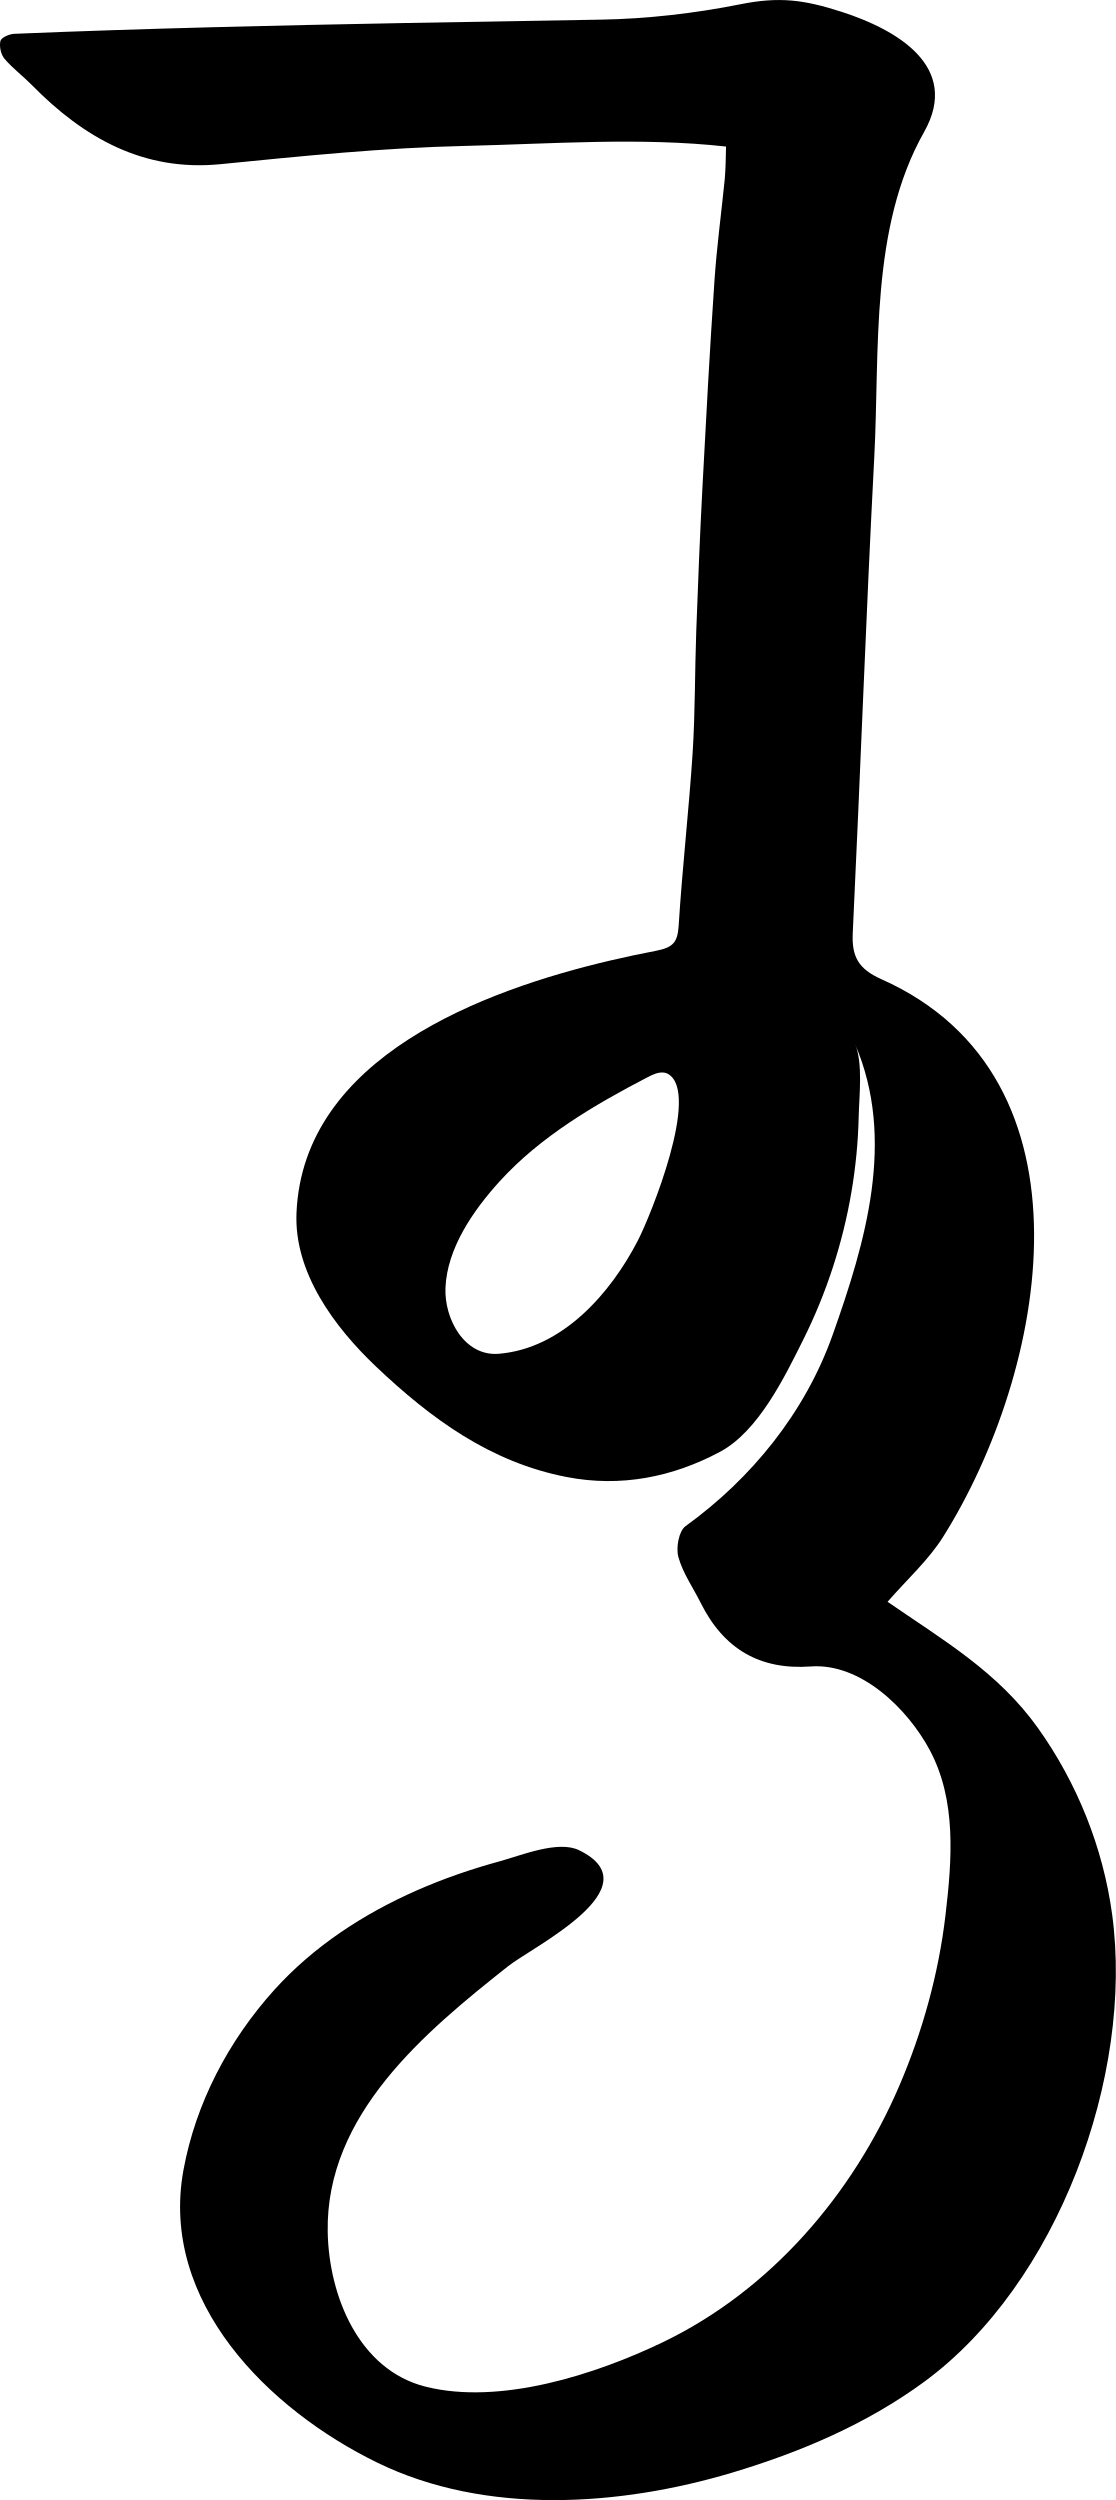
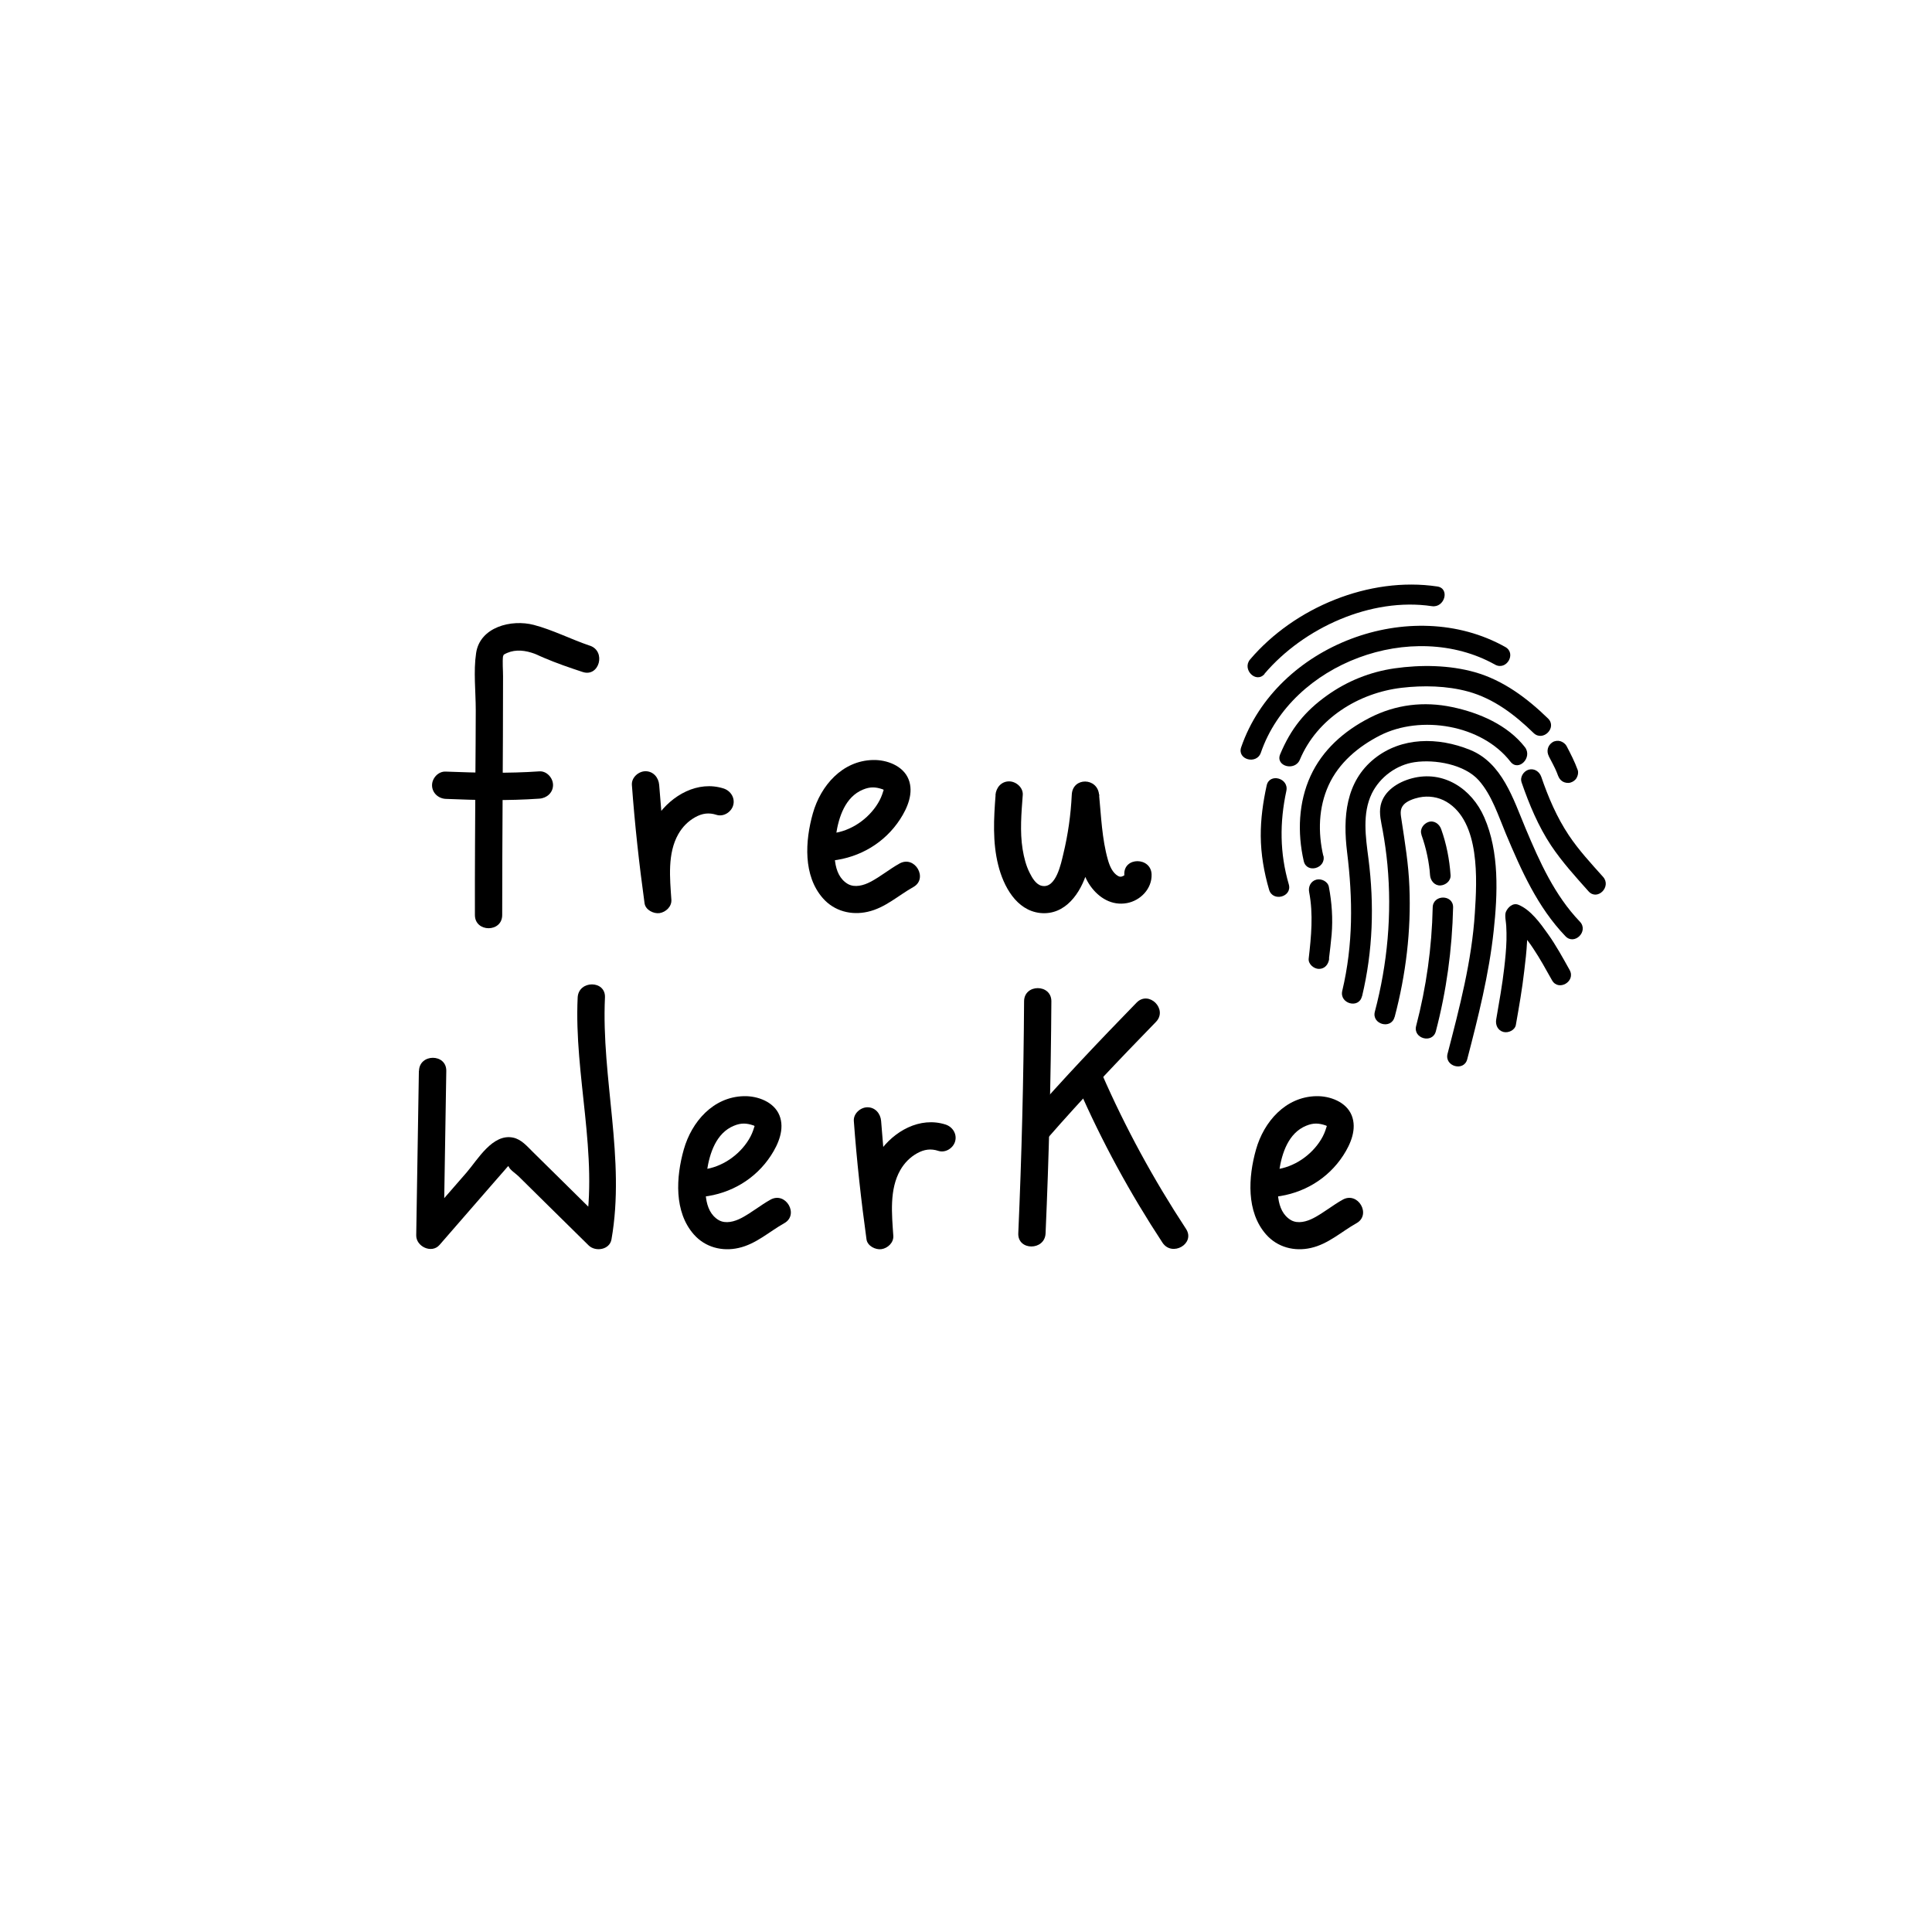
- <svg xmlns="http://www.w3.org/2000/svg" viewBox="0 0 217.75 487.86">
-   <path d="M141.68,28.6c-16.62-1.85-34.06-0.52-50.75-0.13c-16.26,0.37-31.79,1.97-47.94,3.57c-15.01,1.48-26.66-5.16-36.77-15.44  c-1.73-1.76-3.75-3.26-5.34-5.13c-0.71-0.84-1.05-2.41-0.8-3.47c0.16-0.66,1.71-1.36,2.67-1.4c25.46-1.05,50.94-1.64,76.42-2.11  c12.74-0.23,25.48-0.44,38.23-0.66c8.8-0.15,18.2-1.22,27.09-3c7.6-1.52,12.39-0.89,19.75,1.48c10.64,3.43,23.33,10.64,16.09,23.45  c-10.6,18.76-8.63,42.61-9.72,63.42c-1.62,30.98-2.72,61.96-4.2,92.9c-0.22,4.62,1.11,7.01,5.6,9.01  c43.17,19.25,32.24,76.62,12.05,108.79c-2.85,4.54-6.99,8.27-10.86,12.7c10.89,7.51,21.55,13.69,29.35,24.63  c7.65,10.74,12.71,23.33,14.48,36.4c4.26,31.43-10.61,72.07-36.7,91.2c-11.24,8.24-24.09,13.7-37.38,17.69  c-22.03,6.6-48.16,8.39-69.3-1.92c-21.22-10.34-42.52-31.37-37.86-57.05c2.39-13.13,8.85-25.37,17.76-35.24  c7.64-8.46,17.36-14.8,27.74-19.37c5.24-2.31,10.67-4.18,16.19-5.69c4.16-1.13,11.43-4.17,15.53-2.17  c14.74,7.2-9.07,18.85-13.84,22.62c-16.34,12.93-35.63,28.98-35.22,51.86c0.22,12.46,6.05,26.9,19.05,30.19  c14.56,3.69,33.32-2.38,46.43-8.7c20.98-10.13,36.96-28.78,46.07-50.01c4.53-10.57,7.67-21.88,9.01-33.32  c1.26-10.75,2.2-22.36-3.11-32.25c-4.3-8-13.42-16.96-23.18-16.25c-9.92,0.72-16.99-3.38-21.5-12.44c-1.48-2.97-3.48-5.79-4.34-8.93  c-0.5-1.8,0.09-5.07,1.4-6.01c12.85-9.29,23.31-22.13,28.7-37.31c6.43-18.1,12.38-38.17,4.38-56.76c1.58,3.68,0.79,10.18,0.71,14.13  c-0.11,4.94-0.59,9.88-1.42,14.75c-1.7,9.98-4.87,19.7-9.38,28.76c-3.68,7.38-8.78,17.91-16.24,21.91  c-9.33,4.99-19.44,6.96-29.9,4.94c-14.92-2.87-26.53-11.39-37.25-21.56c-8.1-7.69-16.03-18.34-15.52-30.02  c1.32-30.37,36.51-43.42,61.27-49.23c2.94-0.69,5.89-1.31,8.85-1.88c3.38-0.65,4.25-1.65,4.46-4.94c0.7-11.23,1.99-22.43,2.72-33.66  c0.51-7.91,0.42-15.85,0.71-23.78c0.34-9.39,0.72-18.77,1.21-28.15c0.71-13.45,1.43-26.9,2.35-40.33  c0.45-6.62,1.35-13.21,2.01-19.82C141.61,32.78,141.64,30.7,141.68,28.6z M130.34,209.56c-0.21-0.12-0.44-0.2-0.7-0.24  c-1.16-0.17-2.28,0.38-3.32,0.92c-10.3,5.36-20.89,11.55-28.87,20.35c-5.05,5.58-10.21,12.96-10.52,20.75  c-0.24,6,3.68,13.41,10.43,12.84c12.38-1.04,21.76-11.73,27.11-22.09C126.92,237.37,136.76,213.17,130.34,209.56z" />
+ <svg xmlns="http://www.w3.org/2000/svg" version="1.1" viewBox="0 0 160 160">
+   <g>
+     <path d="M104.72,55.8c3.24-3.81,8.83-6.35,13.86-5.6,1.06.16,1.52-1.47.45-1.63-5.62-.84-11.83,1.73-15.5,6.04-.7.82.49,2.03,1.2,1.2h0Z" />
+     <path d="M104.42,62.33c2.56-7.44,12.57-11.11,19.39-7.29.95.53,1.8-.93.85-1.46-7.81-4.38-18.95-.18-21.87,8.3-.36,1.03,1.28,1.47,1.63.45h0Z" />
+     <path d="M106.73,73.23c-.75-2.57-.76-5.13-.2-7.73.23-1.06-1.4-1.51-1.63-.45-.3,1.37-.5,2.78-.49,4.19.01,1.5.27,3,.69,4.44.3,1.04,1.94.6,1.63-.45h0Z" />
+     <path d="M107.65,62.91c1.42-3.39,4.84-5.53,8.43-5.95,1.79-.21,3.75-.17,5.5.31,2.12.58,3.87,1.92,5.42,3.43.78.76,1.98-.44,1.2-1.2-1.73-1.68-3.7-3.16-6.05-3.83-2.12-.6-4.49-.63-6.66-.32-2.02.29-3.91,1.05-5.57,2.23-1.87,1.33-3.02,2.78-3.9,4.88-.42,1,1.22,1.44,1.63.45h0Z" />
+     <path d="M128.26,62.62c.24.46.49.92.69,1.39l-.09-.2c.06.13.11.27.16.4.08.21.19.39.39.51.18.11.45.15.65.09s.4-.19.51-.39.16-.44.09-.65c-.25-.69-.59-1.35-.93-2-.1-.18-.31-.33-.51-.39s-.47-.03-.65.09c-.4.26-.52.74-.3,1.16h0Z" />
+     <path d="M110.06,79.39c.08-.66.16-1.33.22-1.99.11-1.32.02-2.65-.23-3.96-.09-.45-.63-.7-1.04-.59-.47.13-.68.59-.59,1.04.35,1.83.17,3.66-.04,5.5-.05.45.43.85.85.85.5,0,.79-.39.85-.85h0Z" />
+     <path d="M109.59,70.88c-.45-1.94-.4-4.01.44-5.85s2.43-3.19,4.25-4.12c3.37-1.72,8.43-.9,10.81,2.17.67.86,1.85-.35,1.2-1.2-1.43-1.84-3.78-2.85-6.01-3.32-2.36-.5-4.69-.22-6.84.88s-3.92,2.67-4.91,4.83-1.1,4.68-.56,7.04c.24,1.06,1.87.61,1.63-.45h0Z" />
+     <path d="M126.01,64.79c.63,1.82,1.38,3.63,2.45,5.24.91,1.36,2.02,2.58,3.1,3.79.73.81,1.92-.39,1.2-1.2-1.01-1.13-2.02-2.22-2.84-3.45-1-1.5-1.7-3.15-2.28-4.84-.15-.43-.58-.72-1.04-.59-.42.12-.74.61-.59,1.04h0Z" />
+     <path d="M112.8,82.51c.9-3.77,1.02-7.56.53-11.4-.23-1.77-.53-3.73.28-5.4.67-1.36,2.04-2.37,3.54-2.59,1.69-.25,4.14.18,5.32,1.51,1.08,1.22,1.62,2.94,2.24,4.42,1.28,3.04,2.62,6.07,4.93,8.48.75.79,1.95-.41,1.2-1.2-2.1-2.19-3.34-4.97-4.5-7.73-1.02-2.43-1.93-5.42-4.6-6.5s-5.67-1.06-7.9.71c-2.42,1.93-2.63,4.89-2.28,7.76.48,3.89.51,7.65-.4,11.49-.25,1.06,1.38,1.51,1.63.45h0Z" />
+     <path d="M117.71,69.11c.2.57.37,1.15.49,1.74.06.28.11.57.15.86.01.1.01.09,0-.03,0,.03,0,.07.01.1,0,.08.02.16.03.23.02.16.03.31.04.47.03.44.37.87.85.85.43-.02.88-.37.85-.85-.09-1.3-.34-2.59-.78-3.82-.15-.42-.58-.74-1.04-.59-.41.13-.75.59-.59,1.04h0Z" />
+     <path d="M118.65,75.15c-.07,3.32-.53,6.6-1.37,9.81-.28,1.05,1.35,1.5,1.63.45.88-3.35,1.35-6.8,1.43-10.26.02-1.09-1.67-1.09-1.69,0h0Z" />
+     <path d="M115.5,84.22c.93-3.51,1.37-7.15,1.22-10.78-.07-1.87-.37-3.67-.65-5.52-.07-.47-.17-.88.17-1.27.29-.33.87-.52,1.29-.61.77-.16,1.58-.04,2.26.36,2.8,1.66,2.53,6.47,2.35,9.22-.25,3.96-1.27,7.83-2.26,11.65-.27,1.05,1.36,1.5,1.63.45.91-3.5,1.8-7.02,2.19-10.63.33-3.04.48-6.53-.78-9.4-1.03-2.37-3.38-3.93-6-3.23-1.13.3-2.32,1.03-2.58,2.24-.15.69.05,1.4.17,2.08.17.94.3,1.88.39,2.82.38,4.1.01,8.2-1.04,12.18-.28,1.05,1.35,1.5,1.63.45h0Z" />
+     <path d="M125.54,84.86c.26-1.48.52-2.95.69-4.44.19-1.59.4-3.28.1-4.87v.45l.02-.04-1.04.59c-.4-.17-.13-.05.01.07.07.06.14.13.21.19.19.18.38.37.55.57.33.36.62.75.89,1.16.57.85,1.06,1.75,1.56,2.64.53.95,1.99.1,1.46-.85-.57-1.02-1.13-2.05-1.81-3-.61-.86-1.42-1.99-2.43-2.4-.46-.19-.88.21-1.04.59-.12.29.02.85.03,1.16.02.39.03.77.02,1.16-.02.79-.1,1.57-.19,2.35-.15,1.32-.41,2.78-.66,4.23-.08.45.12.91.59,1.04.41.11.96-.14,1.04-.59h0Z" />
+   </g>
+   <g>
+     <path d="M34.69,88.69c-.07,4.54-.15,9.07-.22,13.61-.02.93,1.28,1.55,1.93.8,1.02-1.18,2.05-2.35,3.07-3.53l1.54-1.77c.26-.29.51-.59.77-.88.14-.17.29-.34.45-.5-.27,0-.3.06-.1.19.08.26.61.6.81.8.27.27.54.53.81.8.54.53,1.08,1.07,1.62,1.6,1.13,1.11,2.25,2.22,3.38,3.33.56.55,1.74.37,1.89-.5,1.17-6.66-.85-13.35-.54-20.03.07-1.45-2.19-1.45-2.26,0-.31,6.45,1.74,13.01.62,19.43l1.89-.5c-1.35-1.33-2.7-2.66-4.05-4-.72-.71-1.44-1.42-2.16-2.13-.48-.47-.96-1.06-1.66-1.2-1.69-.34-2.91,1.81-3.83,2.88-1.28,1.47-2.56,2.94-3.84,4.41l1.93.8c.07-4.54.15-9.07.22-13.61.02-1.45-2.23-1.45-2.26,0h0Z" />
+     <g>
+       <path d="M84.81,82.92c-.04,6.41-.2,12.82-.48,19.22-.06,1.45,2.2,1.45,2.26,0,.28-6.4.44-12.81.48-19.22,0-1.45-2.25-1.45-2.26,0h0Z" />
+       <path d="M86.74,94.28c2.89-3.31,5.92-6.5,8.99-9.65,1.01-1.04-.58-2.64-1.6-1.6-3.07,3.15-6.1,6.34-8.99,9.65-.4.46-.45,1.14,0,1.6.41.41,1.19.46,1.6,0h0Z" />
+       <path d="M89.3,90.07c1.95,4.47,4.29,8.76,6.97,12.84.8,1.21,2.75.08,1.95-1.14-2.68-4.08-5.02-8.37-6.97-12.84-.24-.56-1.06-.69-1.54-.41-.58.34-.65.98-.41,1.54h0Z" />
+     </g>
+     <path d="M58.23,99.11c2.3-.26,4.35-1.47,5.62-3.42.62-.95,1.15-2.2.7-3.32s-1.81-1.62-2.95-1.59c-2.54.06-4.32,2.12-4.97,4.41s-.82,5.17.83,7.04c.94,1.07,2.35,1.43,3.71,1.12,1.44-.32,2.53-1.35,3.78-2.05s.13-2.65-1.14-1.95c-.83.46-1.57,1.08-2.41,1.52-.57.3-1.3.5-1.87.18-1.33-.77-1.17-2.8-.98-4.11.22-1.44.76-3.11,2.23-3.71.6-.25,1.05-.22,1.61-.03.14.05.1.06.07.15-.11.37-.24.68-.44,1.01-.8,1.32-2.26,2.32-3.79,2.49-.61.07-1.13.47-1.13,1.13,0,.56.52,1.2,1.13,1.13h0Z" />
+     <path d="M70.71,92.83c.24,3.28.6,6.55,1.05,9.81.08.55.75.88,1.24.81.52-.08,1.02-.54.98-1.11-.12-1.77-.34-3.83.58-5.44.34-.59.8-1.06,1.39-1.39s1.14-.4,1.76-.2c.58.19,1.23-.22,1.39-.79.17-.61-.21-1.2-.79-1.39-2.13-.68-4.29.55-5.49,2.28-1.37,1.99-1.25,4.63-1.1,6.93l2.22-.3c-.42-3.06-.74-6.13-.97-9.21-.05-.61-.49-1.13-1.13-1.13-.58,0-1.17.52-1.13,1.13h0Z" />
+     <path d="M52.33,65c.24,3.28.6,6.55,1.05,9.81.08.55.75.88,1.24.81.52-.08,1.02-.54.98-1.11-.12-1.77-.34-3.83.58-5.44.34-.59.8-1.06,1.39-1.39s1.14-.4,1.76-.2c.58.19,1.23-.22,1.39-.79.17-.61-.21-1.2-.79-1.39-2.13-.68-4.29.55-5.49,2.28-1.37,1.99-1.25,4.63-1.1,6.93l2.22-.3c-.42-3.06-.74-6.13-.97-9.21-.05-.61-.49-1.13-1.13-1.13-.58,0-1.17.52-1.13,1.13h0Z" />
+     <path d="M68.92,71.27c2.3-.26,4.35-1.47,5.62-3.42.62-.95,1.15-2.2.7-3.32s-1.81-1.62-2.95-1.59c-2.54.06-4.32,2.12-4.97,4.41s-.82,5.17.83,7.04c.94,1.07,2.35,1.43,3.71,1.12,1.44-.32,2.53-1.35,3.78-2.05s.13-2.65-1.14-1.95c-.83.46-1.57,1.08-2.41,1.52-.57.3-1.3.5-1.87.18-1.33-.77-1.17-2.8-.98-4.11.22-1.44.76-3.11,2.23-3.71.6-.25,1.05-.22,1.61-.03.14.05.1.06.07.15-.11.37-.24.68-.44,1.01-.8,1.32-2.26,2.32-3.79,2.49-.61.07-1.13.47-1.13,1.13,0,.56.52,1.2,1.13,1.13h0Z" />
+     <path d="M82.45,65.84c-.15,1.93-.26,3.91.22,5.81.43,1.73,1.49,3.74,3.47,3.96,2.09.22,3.37-1.67,3.89-3.44.6-2.06.91-4.23,1.01-6.37h-2.26c.13,1.38.29,2.76.47,4.14.16,1.18.34,2.43,1.05,3.43s1.79,1.65,3.03,1.42c1.13-.21,2.08-1.2,2.04-2.38-.05-1.45-2.31-1.46-2.26,0,0,.22,0,.07.06,0-.1.13-.02.06-.17.14-.13.07-.26.08-.4,0-.47-.26-.71-.85-.85-1.35-.49-1.72-.56-3.62-.73-5.39-.13-1.43-2.19-1.47-2.26,0-.08,1.66-.31,3.3-.7,4.91-.18.75-.6,2.9-1.78,2.64-.48-.1-.8-.66-1-1.06-.31-.6-.48-1.29-.59-1.96-.24-1.48-.1-3.02.01-4.5.05-.61-.55-1.13-1.13-1.13-.65,0-1.08.52-1.13,1.13h0Z" />
+     <path d="M105.62,99.11c2.3-.26,4.35-1.47,5.62-3.42.62-.95,1.15-2.2.7-3.32s-1.81-1.62-2.95-1.59c-2.54.06-4.32,2.12-4.97,4.41s-.82,5.17.83,7.04c.94,1.07,2.35,1.43,3.71,1.12,1.44-.32,2.53-1.35,3.78-2.05s.13-2.65-1.14-1.95c-.83.46-1.57,1.08-2.41,1.52-.57.3-1.3.5-1.87.18-1.33-.77-1.17-2.8-.98-4.11.22-1.44.76-3.11,2.23-3.71.6-.25,1.05-.22,1.61-.03.14.05.1.06.07.15-.11.37-.24.68-.44,1.01-.8,1.32-2.26,2.32-3.79,2.49-.61.07-1.13.47-1.13,1.13,0,.56.52,1.2,1.13,1.13h0Z" />
+     <g>
+       <path d="M48.84,53.47c-1.54-.52-3.07-1.31-4.64-1.72-1.85-.48-4.45.17-4.77,2.33-.23,1.52-.03,3.19-.03,4.73,0,1.83-.02,3.66-.03,5.5-.02,3.82-.05,7.65-.04,11.47,0,1.45,2.26,1.46,2.26,0,0-6.59.07-13.18.07-19.77,0-.55-.06-1.15,0-1.7-.03.21.02-.07.07-.1.71-.42,1.5-.4,2.28-.16.45.14.45.18,1.02.42,1.05.45,2.13.82,3.22,1.18,1.38.46,1.97-1.72.6-2.18h0Z" />
+       <path d="M36.91,66.16c2.57.11,5.19.16,7.76-.02.61-.04,1.13-.49,1.13-1.13,0-.58-.52-1.17-1.13-1.13-2.57.18-5.19.12-7.76.02-.61-.03-1.13.54-1.13,1.13,0,.63.52,1.1,1.13,1.13h0Z" />
+     </g>
+   </g>
</svg>
